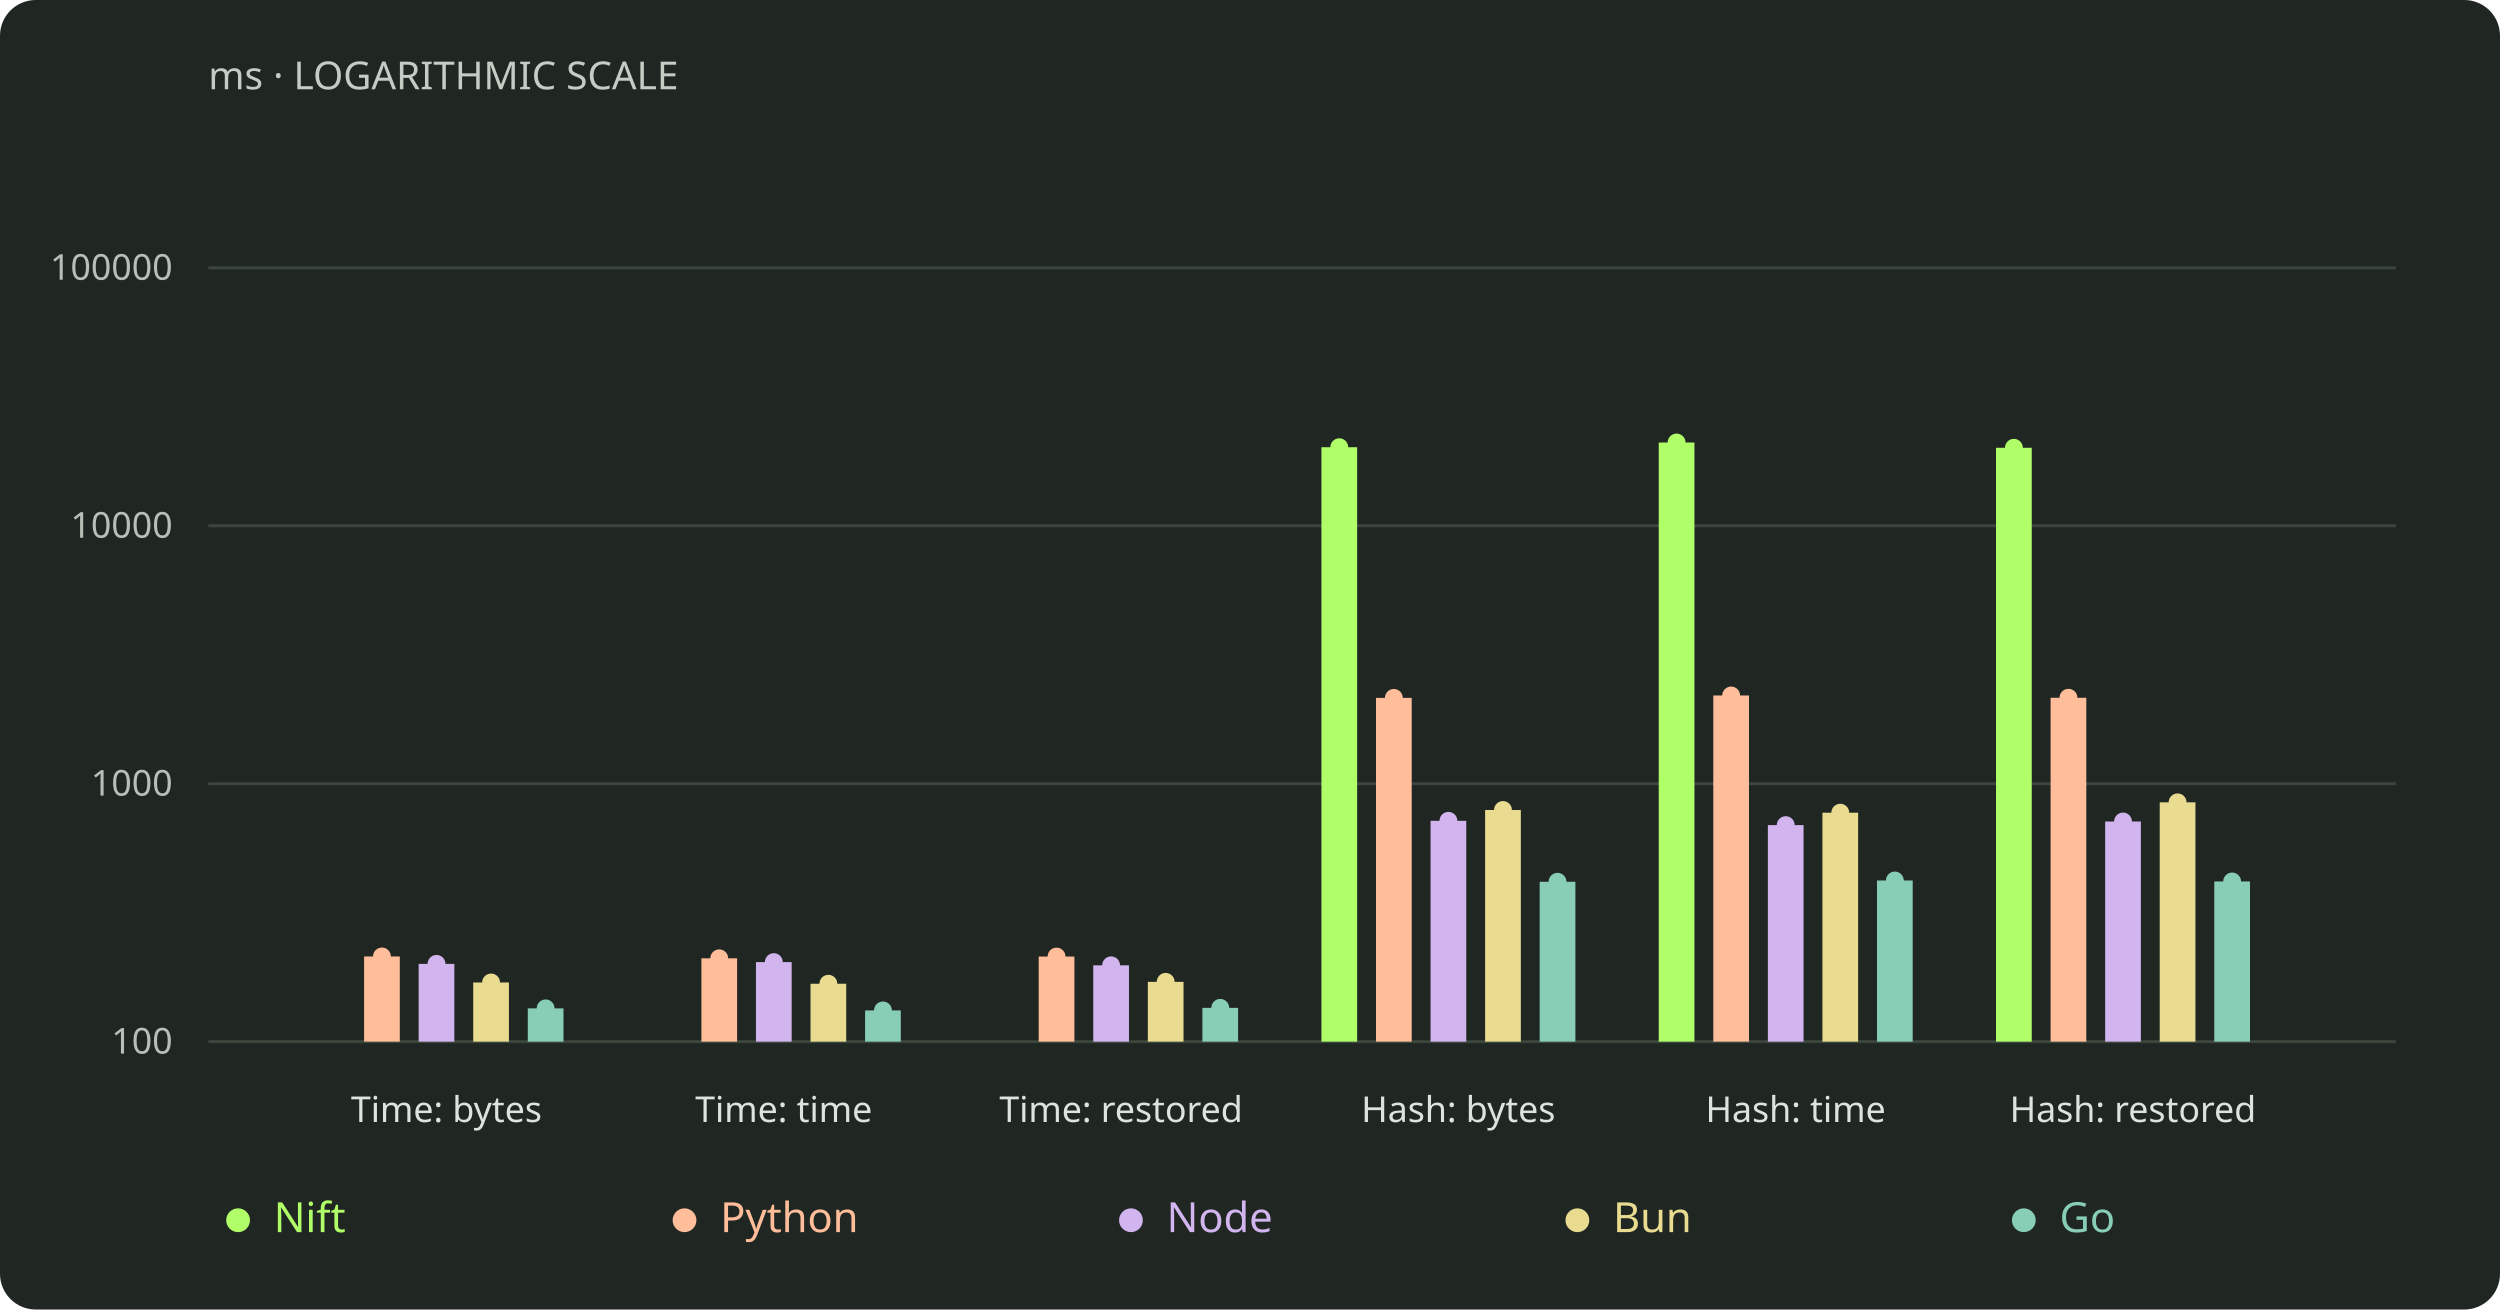
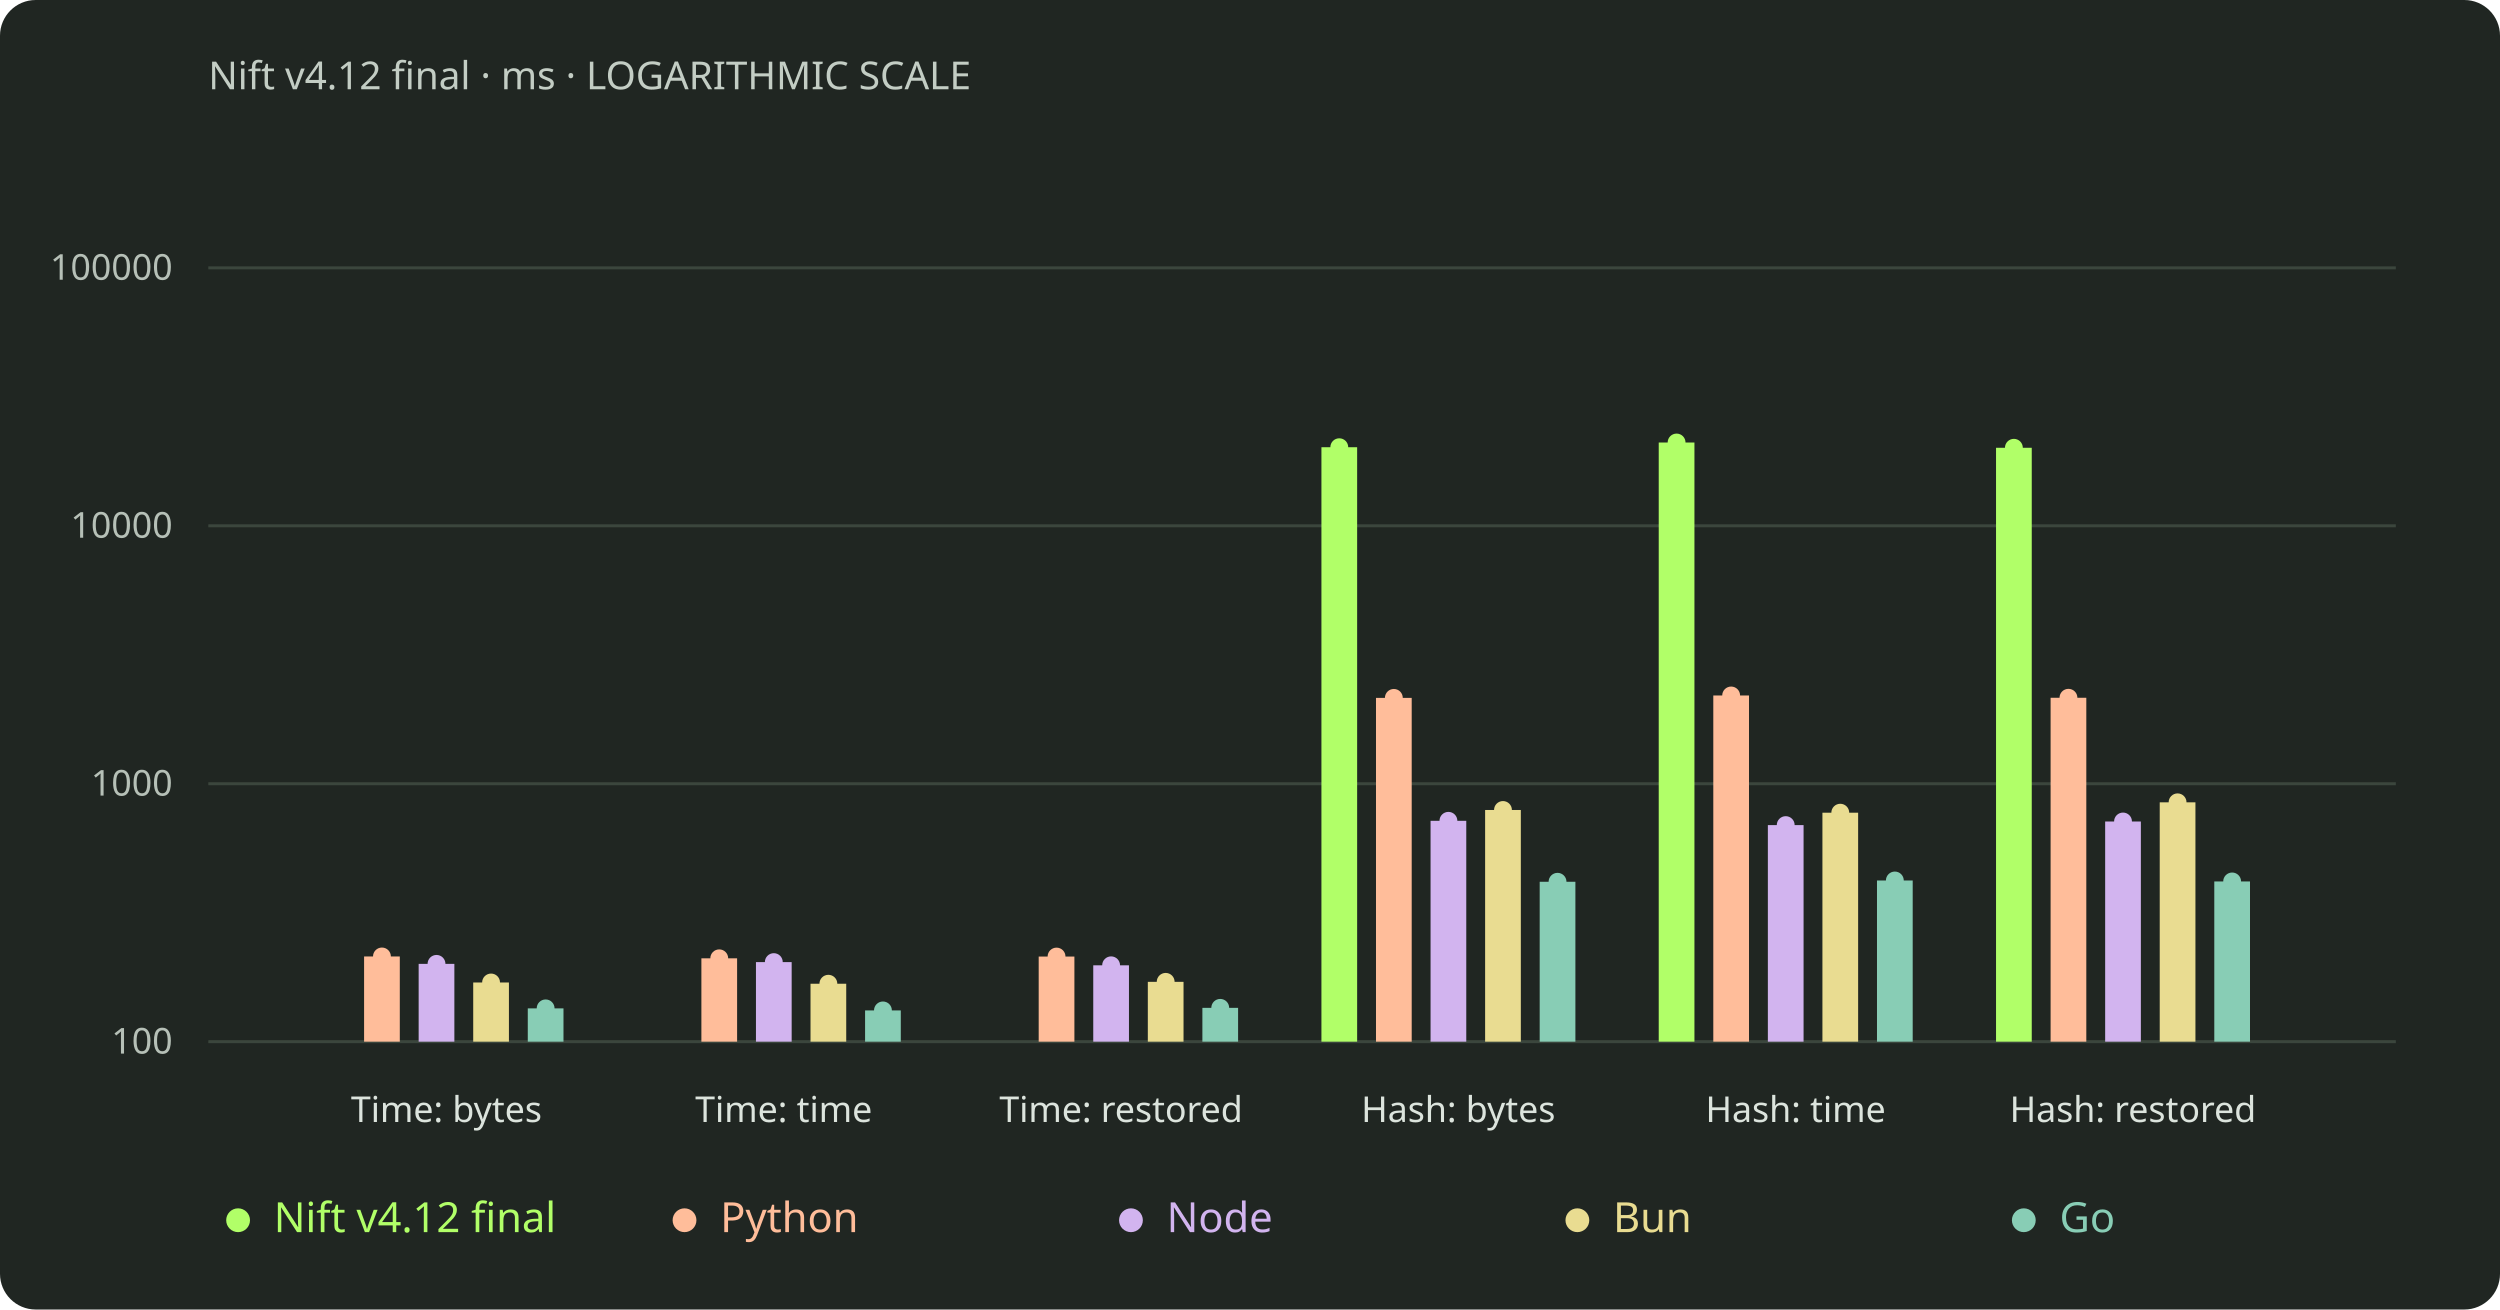
<svg xmlns="http://www.w3.org/2000/svg" viewBox="0 0 840 440" role="img" aria-labelledby="title desc">
  <rect width="840" height="440" fill="#202622" rx="12" />
-   <text x="70" y="30" fill="#c3cdc4" font-family="sans-serif" font-size="13">ms · LOGARITHMIC SCALE</text>
+   <text x="70" y="30" fill="#c3cdc4" font-family="sans-serif" font-size="13">Nift v4.12 final · ms · LOGARITHMIC SCALE</text>
  <path d="M70 350.0H805" stroke="#3b463d" />
  <text x="58" y="354.0" text-anchor="end" fill="#b6c0b7" font-family="sans-serif" font-size="12">100</text>
  <path d="M70 263.333H805" stroke="#3b463d" />
  <text x="58" y="267.333" text-anchor="end" fill="#b6c0b7" font-family="sans-serif" font-size="12">1000</text>
  <path d="M70 176.667H805" stroke="#3b463d" />
  <text x="58" y="180.667" text-anchor="end" fill="#b6c0b7" font-family="sans-serif" font-size="12">10000</text>
  <path d="M70 90.0H805" stroke="#3b463d" />
  <text x="58" y="94.0" text-anchor="end" fill="#b6c0b7" font-family="sans-serif" font-size="12">100000</text>
  <path d="M450.0 350V150.267" stroke="#b1ff68" stroke-width="12.0" />
  <circle cx="450.0" cy="150.267" r="3" fill="#b1ff68" />
  <path d="M563.333 350V148.684" stroke="#b1ff68" stroke-width="12.0" />
  <circle cx="563.333" cy="148.684" r="3" fill="#b1ff68" />
  <path d="M676.667 350V150.454" stroke="#b1ff68" stroke-width="12.0" />
  <circle cx="676.667" cy="150.454" r="3" fill="#b1ff68" />
  <circle cx="80" cy="410" r="4" fill="#b1ff68" />
-   <text x="92" y="414" fill="#b1ff68" font-family="sans-serif" font-size="14">Nift</text>
+   <text x="92" y="414" fill="#b1ff68" font-family="sans-serif" font-size="14">Nift v4.12 final</text>
  <path d="M128.333 350V321.374" stroke="#ffbd9a" stroke-width="12.0" />
  <circle cx="128.333" cy="321.374" r="3" fill="#ffbd9a" />
  <path d="M241.667 350V321.995" stroke="#ffbd9a" stroke-width="12.0" />
  <circle cx="241.667" cy="321.995" r="3" fill="#ffbd9a" />
  <path d="M355 350V321.403" stroke="#ffbd9a" stroke-width="12.0" />
  <circle cx="355" cy="321.403" r="3" fill="#ffbd9a" />
  <path d="M468.333 350V234.49" stroke="#ffbd9a" stroke-width="12.0" />
  <circle cx="468.333" cy="234.49" r="3" fill="#ffbd9a" />
  <path d="M581.667 350V233.681" stroke="#ffbd9a" stroke-width="12.0" />
  <circle cx="581.667" cy="233.681" r="3" fill="#ffbd9a" />
  <path d="M695.0 350V234.45" stroke="#ffbd9a" stroke-width="12.0" />
  <circle cx="695.0" cy="234.45" r="3" fill="#ffbd9a" />
  <circle cx="230" cy="410" r="4" fill="#ffbd9a" />
  <text x="242" y="414" fill="#ffbd9a" font-family="sans-serif" font-size="14">Python</text>
  <path d="M146.667 350V323.861" stroke="#d2b4ef" stroke-width="12.0" />
  <circle cx="146.667" cy="323.861" r="3" fill="#d2b4ef" />
  <path d="M260.0 350V323.268" stroke="#d2b4ef" stroke-width="12.0" />
  <circle cx="260.0" cy="323.268" r="3" fill="#d2b4ef" />
  <path d="M373.333 350V324.346" stroke="#d2b4ef" stroke-width="12.0" />
  <circle cx="373.333" cy="324.346" r="3" fill="#d2b4ef" />
  <path d="M486.667 350V275.792" stroke="#d2b4ef" stroke-width="12.0" />
  <circle cx="486.667" cy="275.792" r="3" fill="#d2b4ef" />
  <path d="M600 350V277.234" stroke="#d2b4ef" stroke-width="12.0" />
  <circle cx="600" cy="277.234" r="3" fill="#d2b4ef" />
  <path d="M713.333 350V276.024" stroke="#d2b4ef" stroke-width="12.0" />
  <circle cx="713.333" cy="276.024" r="3" fill="#d2b4ef" />
  <circle cx="380" cy="410" r="4" fill="#d2b4ef" />
  <text x="392" y="414" fill="#d2b4ef" font-family="sans-serif" font-size="14">Node</text>
  <path d="M165.0 350V330.117" stroke="#e9dc91" stroke-width="12.0" />
  <circle cx="165.0" cy="330.117" r="3" fill="#e9dc91" />
  <path d="M278.333 350V330.536" stroke="#e9dc91" stroke-width="12.0" />
  <circle cx="278.333" cy="330.536" r="3" fill="#e9dc91" />
  <path d="M391.667 350V329.901" stroke="#e9dc91" stroke-width="12.0" />
  <circle cx="391.667" cy="329.901" r="3" fill="#e9dc91" />
  <path d="M505.0 350V272.156" stroke="#e9dc91" stroke-width="12.0" />
  <circle cx="505.0" cy="272.156" r="3" fill="#e9dc91" />
  <path d="M618.333 350V273.068" stroke="#e9dc91" stroke-width="12.0" />
  <circle cx="618.333" cy="273.068" r="3" fill="#e9dc91" />
  <path d="M731.667 350V269.583" stroke="#e9dc91" stroke-width="12.0" />
  <circle cx="731.667" cy="269.583" r="3" fill="#e9dc91" />
  <circle cx="530" cy="410" r="4" fill="#e9dc91" />
  <text x="542" y="414" fill="#e9dc91" font-family="sans-serif" font-size="14">Bun</text>
  <path d="M183.333 350V338.815" stroke="#88cdb5" stroke-width="12.0" />
  <circle cx="183.333" cy="338.815" r="3" fill="#88cdb5" />
  <path d="M296.667 350V339.502" stroke="#88cdb5" stroke-width="12.0" />
  <circle cx="296.667" cy="339.502" r="3" fill="#88cdb5" />
  <path d="M410 350V338.638" stroke="#88cdb5" stroke-width="12.0" />
  <circle cx="410" cy="338.638" r="3" fill="#88cdb5" />
  <path d="M523.333 350V296.275" stroke="#88cdb5" stroke-width="12.0" />
  <circle cx="523.333" cy="296.275" r="3" fill="#88cdb5" />
  <path d="M636.667 350V295.843" stroke="#88cdb5" stroke-width="12.0" />
  <circle cx="636.667" cy="295.843" r="3" fill="#88cdb5" />
  <path d="M750.0 350V296.168" stroke="#88cdb5" stroke-width="12.0" />
  <circle cx="750.0" cy="296.168" r="3" fill="#88cdb5" />
  <circle cx="680" cy="410" r="4" fill="#88cdb5" />
  <text x="692" y="414" fill="#88cdb5" font-family="sans-serif" font-size="14">Go</text>
  <text x="150.0" y="377" text-anchor="middle" fill="#dce4dd" font-family="sans-serif" font-size="12">Time: bytes</text>
  <text x="263.333" y="377" text-anchor="middle" fill="#dce4dd" font-family="sans-serif" font-size="12">Time: time</text>
  <text x="376.667" y="377" text-anchor="middle" fill="#dce4dd" font-family="sans-serif" font-size="12">Time: restored</text>
  <text x="490.0" y="377" text-anchor="middle" fill="#dce4dd" font-family="sans-serif" font-size="12">Hash: bytes</text>
  <text x="603.333" y="377" text-anchor="middle" fill="#dce4dd" font-family="sans-serif" font-size="12">Hash: time</text>
  <text x="716.667" y="377" text-anchor="middle" fill="#dce4dd" font-family="sans-serif" font-size="12">Hash: restored</text>
</svg>
